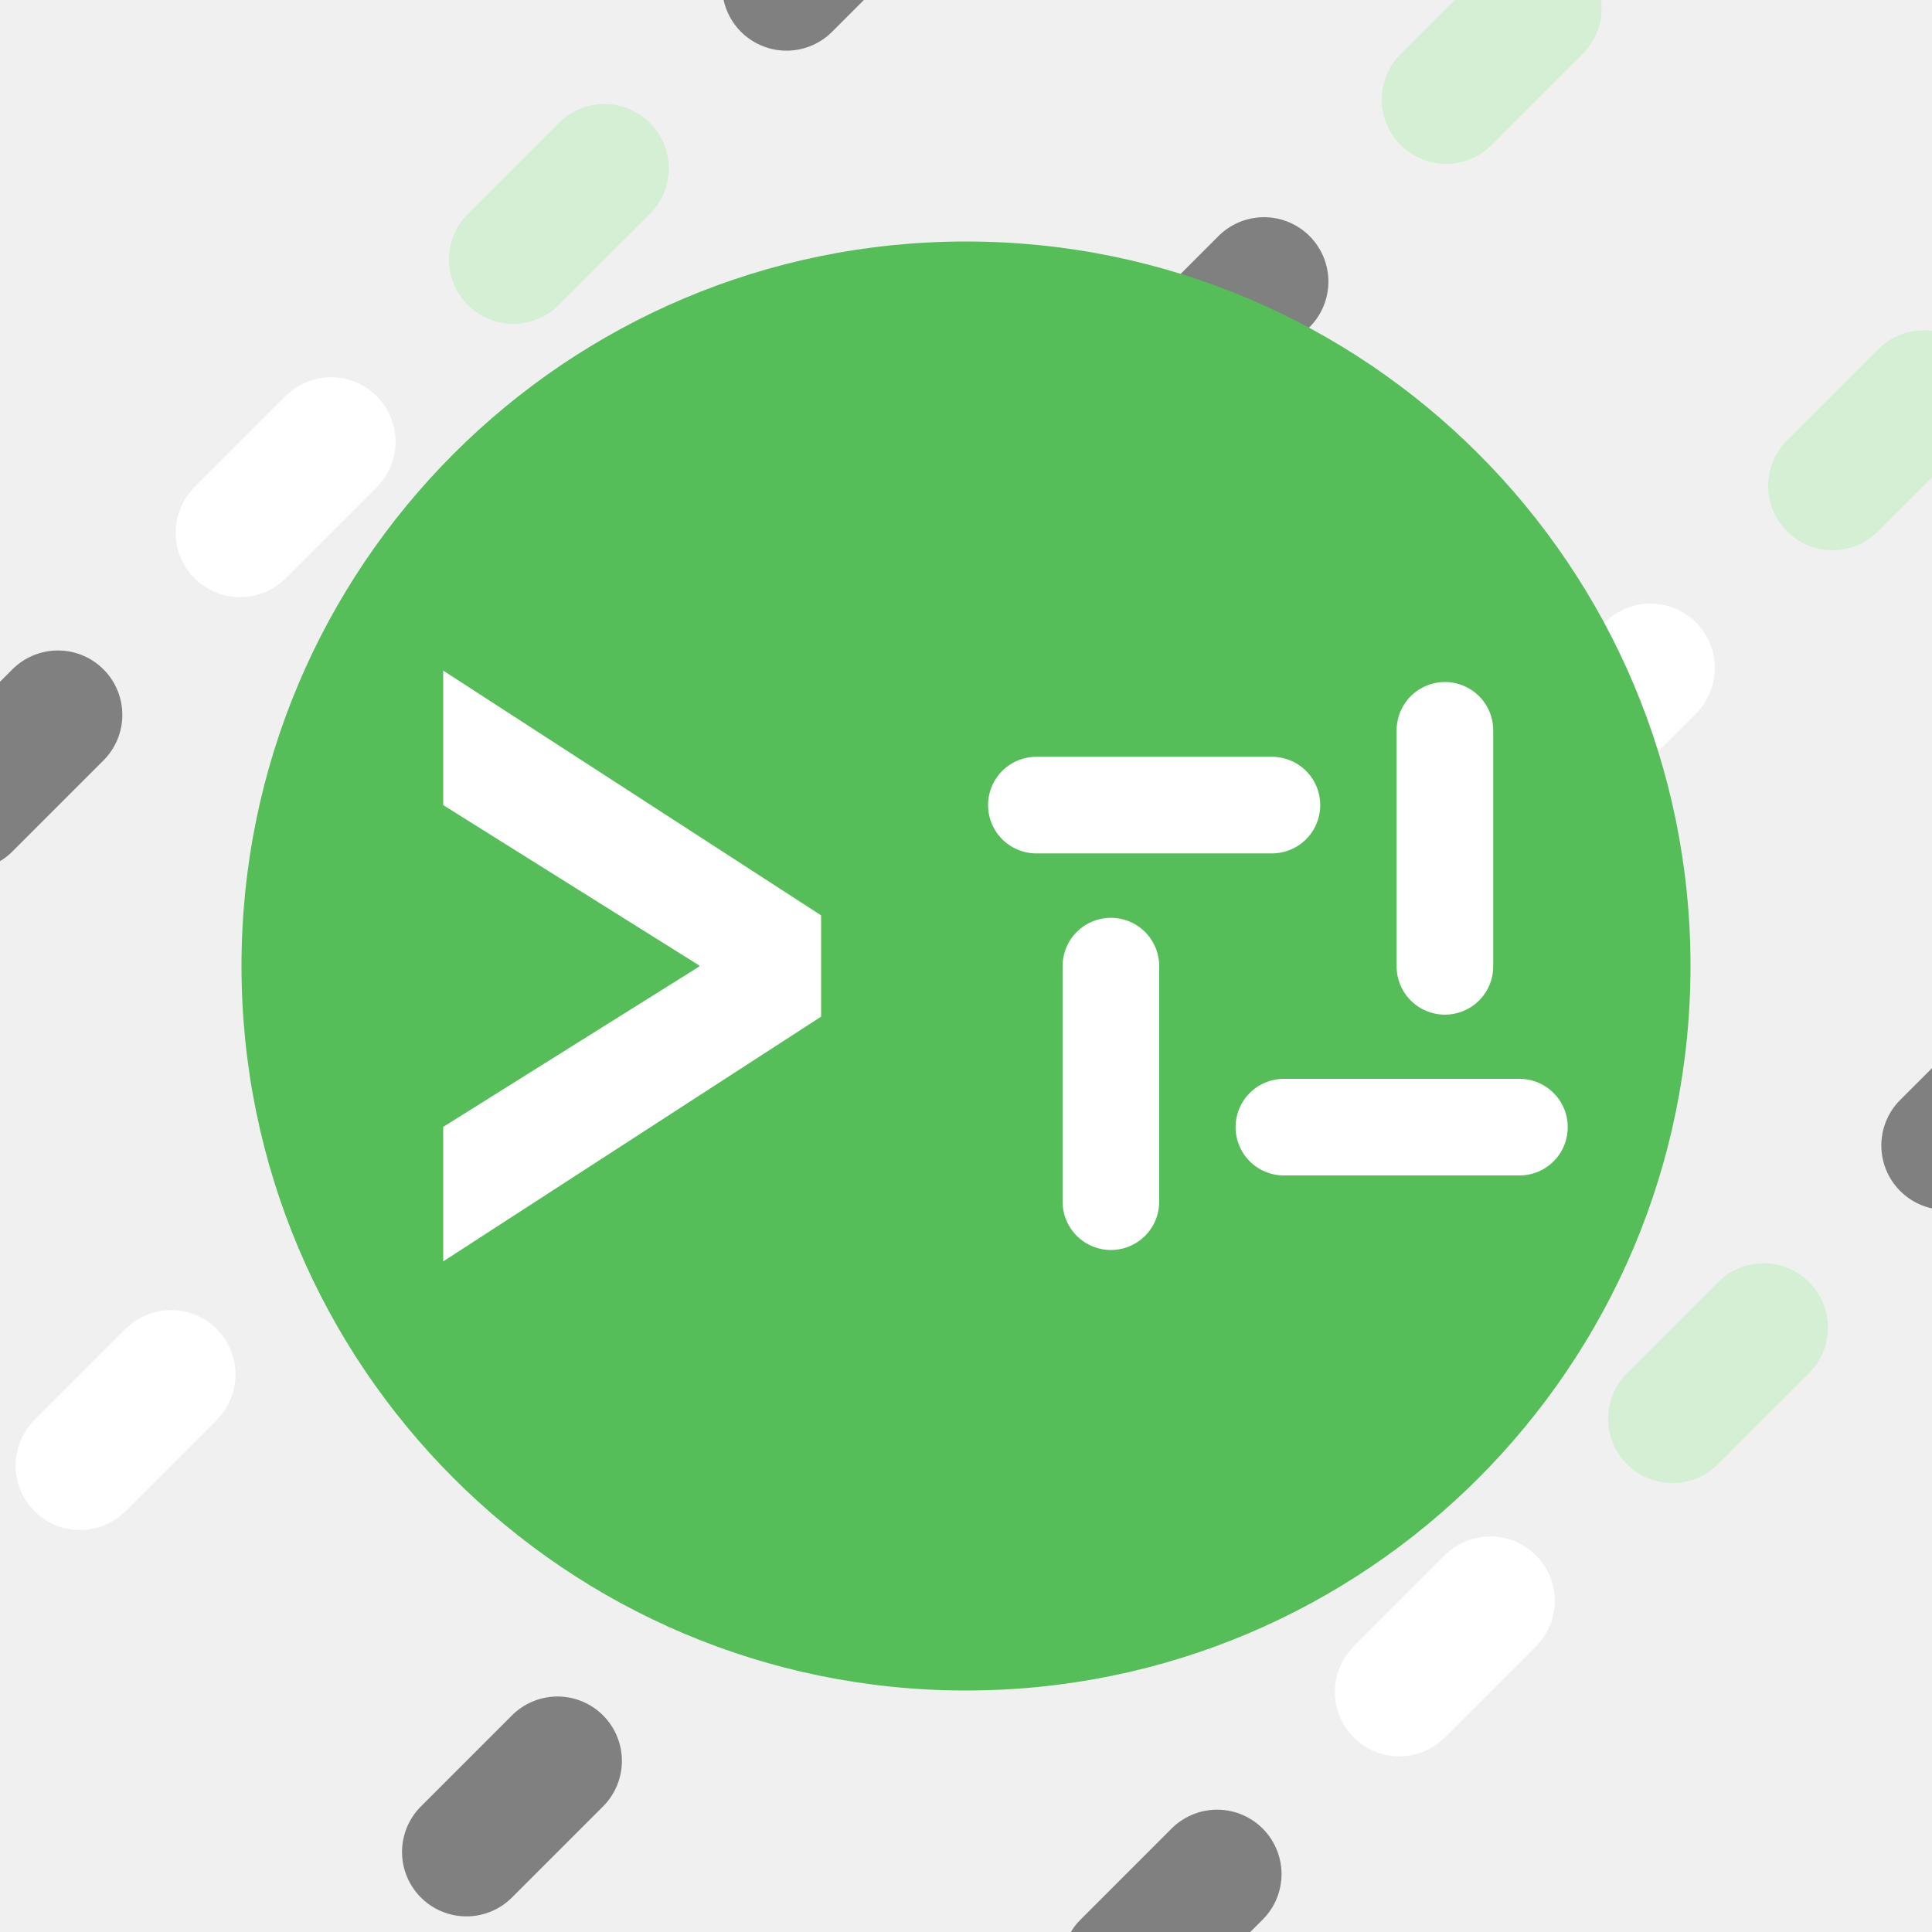
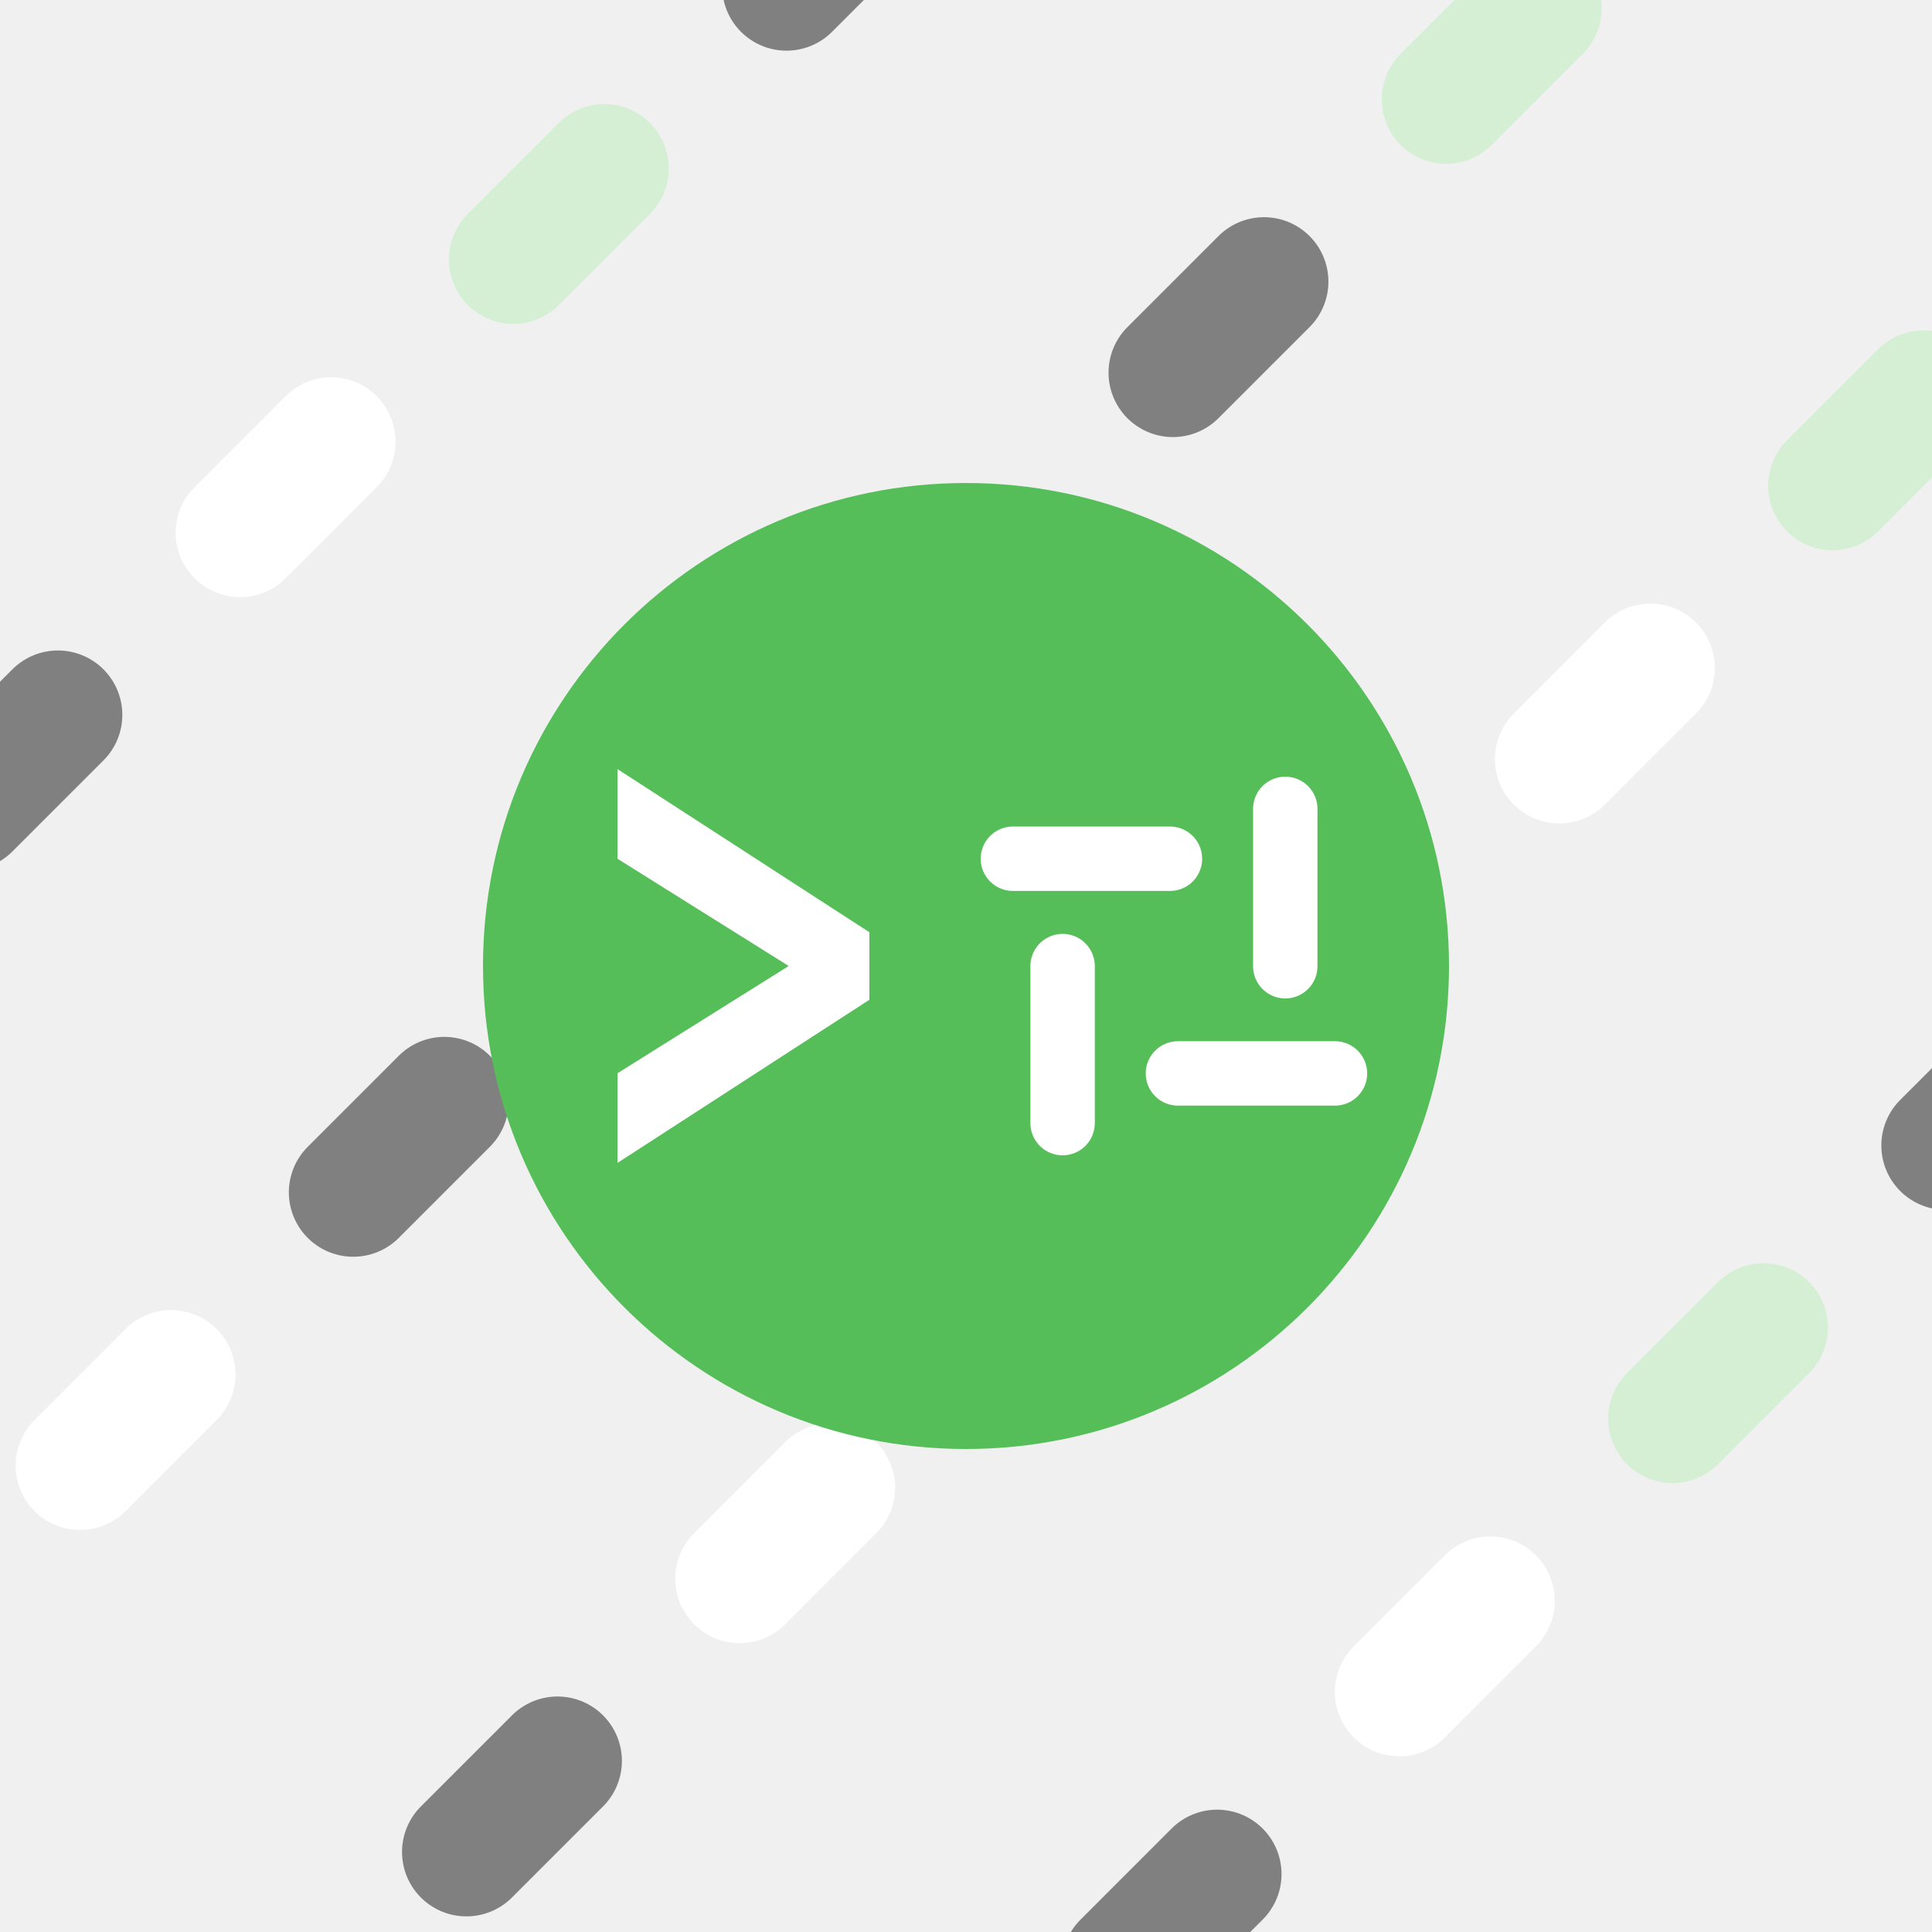
<svg xmlns="http://www.w3.org/2000/svg" width="3840" height="3840" viewBox="0 0 1016 1016" version="1.1" id="svg1" xml:space="preserve">
  <defs id="defs1" />
  <g id="layer1" style="display:inline">
    <path style="fill:#55be59;fill-opacity:1;stroke:#d5efd5;stroke-width:67.733;stroke-linecap:round;stroke-dasharray:67.733, 541.866;stroke-dashoffset:406.4;stroke-opacity:1" d="m -304.8,711.2 1016,-1016" id="path1" />
    <path style="display:inline;fill:#55be59;fill-opacity:1;stroke:#d5efd5;stroke-width:67.733;stroke-linecap:round;stroke-dasharray:67.733,541.867;stroke-dashoffset:0;stroke-opacity:1" d="M -101.6,914.4 914.4,-101.6" id="path1-0" />
    <path style="display:inline;fill:#55be59;fill-opacity:1;stroke:#d5efd5;stroke-width:67.733;stroke-linecap:round;stroke-dasharray:67.733, 541.867;stroke-dashoffset:0;stroke-opacity:1" d="M 101.6,1117.6 1117.6,101.6" id="path1-0-3" />
    <path style="display:inline;fill:#55be59;fill-opacity:1;stroke:#d5efd5;stroke-width:67.733;stroke-linecap:round;stroke-dasharray:67.733, 541.866;stroke-dashoffset:406.4;stroke-opacity:1" d="M 304.8,1320.8 1320.8,304.8" id="path1-0-3-8" />
  </g>
  <g id="layer5" style="display:inline">
    <path style="display:inline;fill:#55be59;fill-opacity:1;stroke:#808080;stroke-width:67.733;stroke-linecap:round;stroke-dasharray:67.733, 541.866;stroke-dashoffset:203.2;stroke-opacity:1" d="M -304.8,711.2 711.2,-304.8" id="path1-2" />
    <path style="display:inline;fill:#55be59;fill-opacity:1;stroke:#808080;stroke-width:67.733;stroke-opacity:1;stroke-linecap:round;stroke-dasharray:67.733,541.867;stroke-dashoffset:203.2" d="M -101.6,914.4 914.4,-101.6" id="path1-0-4" />
    <path style="display:inline;fill:#55be59;fill-opacity:1;stroke:#808080;stroke-width:67.733;stroke-linecap:round;stroke-dasharray:67.733, 541.866;stroke-dashoffset:406.4;stroke-opacity:1" d="M 101.6,1117.6 1117.6,101.6" id="path1-0-3-5" />
    <path style="display:inline;fill:#55be59;fill-opacity:1;stroke:#808080;stroke-width:67.733;stroke-linecap:round;stroke-dasharray:67.733, 541.866;stroke-dashoffset:203.2;stroke-opacity:1" d="M 304.8,1320.8 1320.8,304.8" id="path1-0-3-8-8" />
  </g>
  <g id="layer6" style="stroke-dasharray:1,5;stroke-dashoffset:0">
    <path style="display:inline;fill:#55be59;fill-opacity:1;stroke:#ffffff;stroke-width:67.733;stroke-linecap:round;stroke-dasharray:67.733, 541.866;stroke-dashoffset:0" d="M -304.8,711.2 711.2,-304.8" id="path1-25" />
    <path style="display:inline;fill:#55be59;fill-opacity:1;stroke:#ffffff;stroke-width:67.733;stroke-dasharray:67.733,541.867;stroke-linecap:round;stroke-dashoffset:406.4" d="M -101.6,914.4 914.4,-101.6" id="path1-0-42" />
    <path style="display:inline;fill:#55be59;fill-opacity:1;stroke:#ffffff;stroke-width:67.733;stroke-linecap:round;stroke-dasharray:67.733, 541.866;stroke-dashoffset:203.2" d="M 101.6,1117.6 1117.6,101.6" id="path1-0-3-7" />
    <path style="display:inline;fill:#55be59;fill-opacity:1;stroke:#ffffff;stroke-width:67.733;stroke-linecap:round;stroke-dasharray:67.733, 541.866;stroke-dashoffset:0" d="M 304.8,1320.8 1320.8,304.8" id="path1-0-3-8-5" />
  </g>
  <g id="layer3" style="display:inline">
-     <g id="g2" transform="matrix(0.75,0,0,0.75,127,127)">
+     <g id="g2" transform="matrix(0.5,0,0,0.5,254,254)">
      <g id="layer1-2" style="display:inline">
        <circle style="display:inline;fill:#55be59;fill-opacity:1;stroke-width:0.07" id="path1-9" cx="508" cy="508" r="508" />
      </g>
      <g id="layer3-1" style="display:inline">
        <path style="font-weight:bold;font-size:677.333px;font-family:'Hasklug Nerd Font Mono';-inkscape-font-specification:'Hasklug Nerd Font Mono Bold';fill:#ffffff;stroke:#ffffff;stroke-width:3.524" d="M 143.188,711.877 404.639,542.544 V 473.456 L 143.188,304.123 v 90.085 l 179.493,112.437 v 2.709 L 143.188,621.792 Z" id="text1-2" aria-label="&gt;" />
      </g>
      <g id="layer4" transform="translate(4.5770886e-6,-2.279824)">
        <g id="g1" transform="matrix(0.220526,0,0,0.220526,105.6981,58.72527)" style="stroke-width:307.144;stroke-dasharray:none">
          <path id="line-right" fill="none" stroke="#000000" stroke-width="1" d="m 3347,1298.25 c 0,0 0,750.5 0,750.5" style="stroke:#ffffff;stroke-width:307.144;stroke-linecap:round;stroke-dasharray:none;stroke-opacity:1" />
          <path id="line-left" fill="none" stroke="#000000" stroke-width="1" d="m 2285,2797 c 0,0 0,-749 0,-749" style="stroke:#ffffff;stroke-width:307.144;stroke-linecap:round;stroke-dasharray:none;stroke-opacity:1" />
          <path id="line-bottom" fill="none" stroke="#000000" stroke-width="1" d="m 3584,2560 c 0,0 -749,0 -749,0" style="stroke:#ffffff;stroke-width:307.144;stroke-linecap:round;stroke-dasharray:none;stroke-opacity:1" />
          <path id="line-top" fill="none" stroke="#000000" stroke-width="1" d="m 2048,1536 c 0,0 749,0 749,0" style="stroke:#ffffff;stroke-width:307.144;stroke-linecap:round;stroke-dasharray:none;stroke-opacity:1" />
        </g>
      </g>
    </g>
  </g>
</svg>
